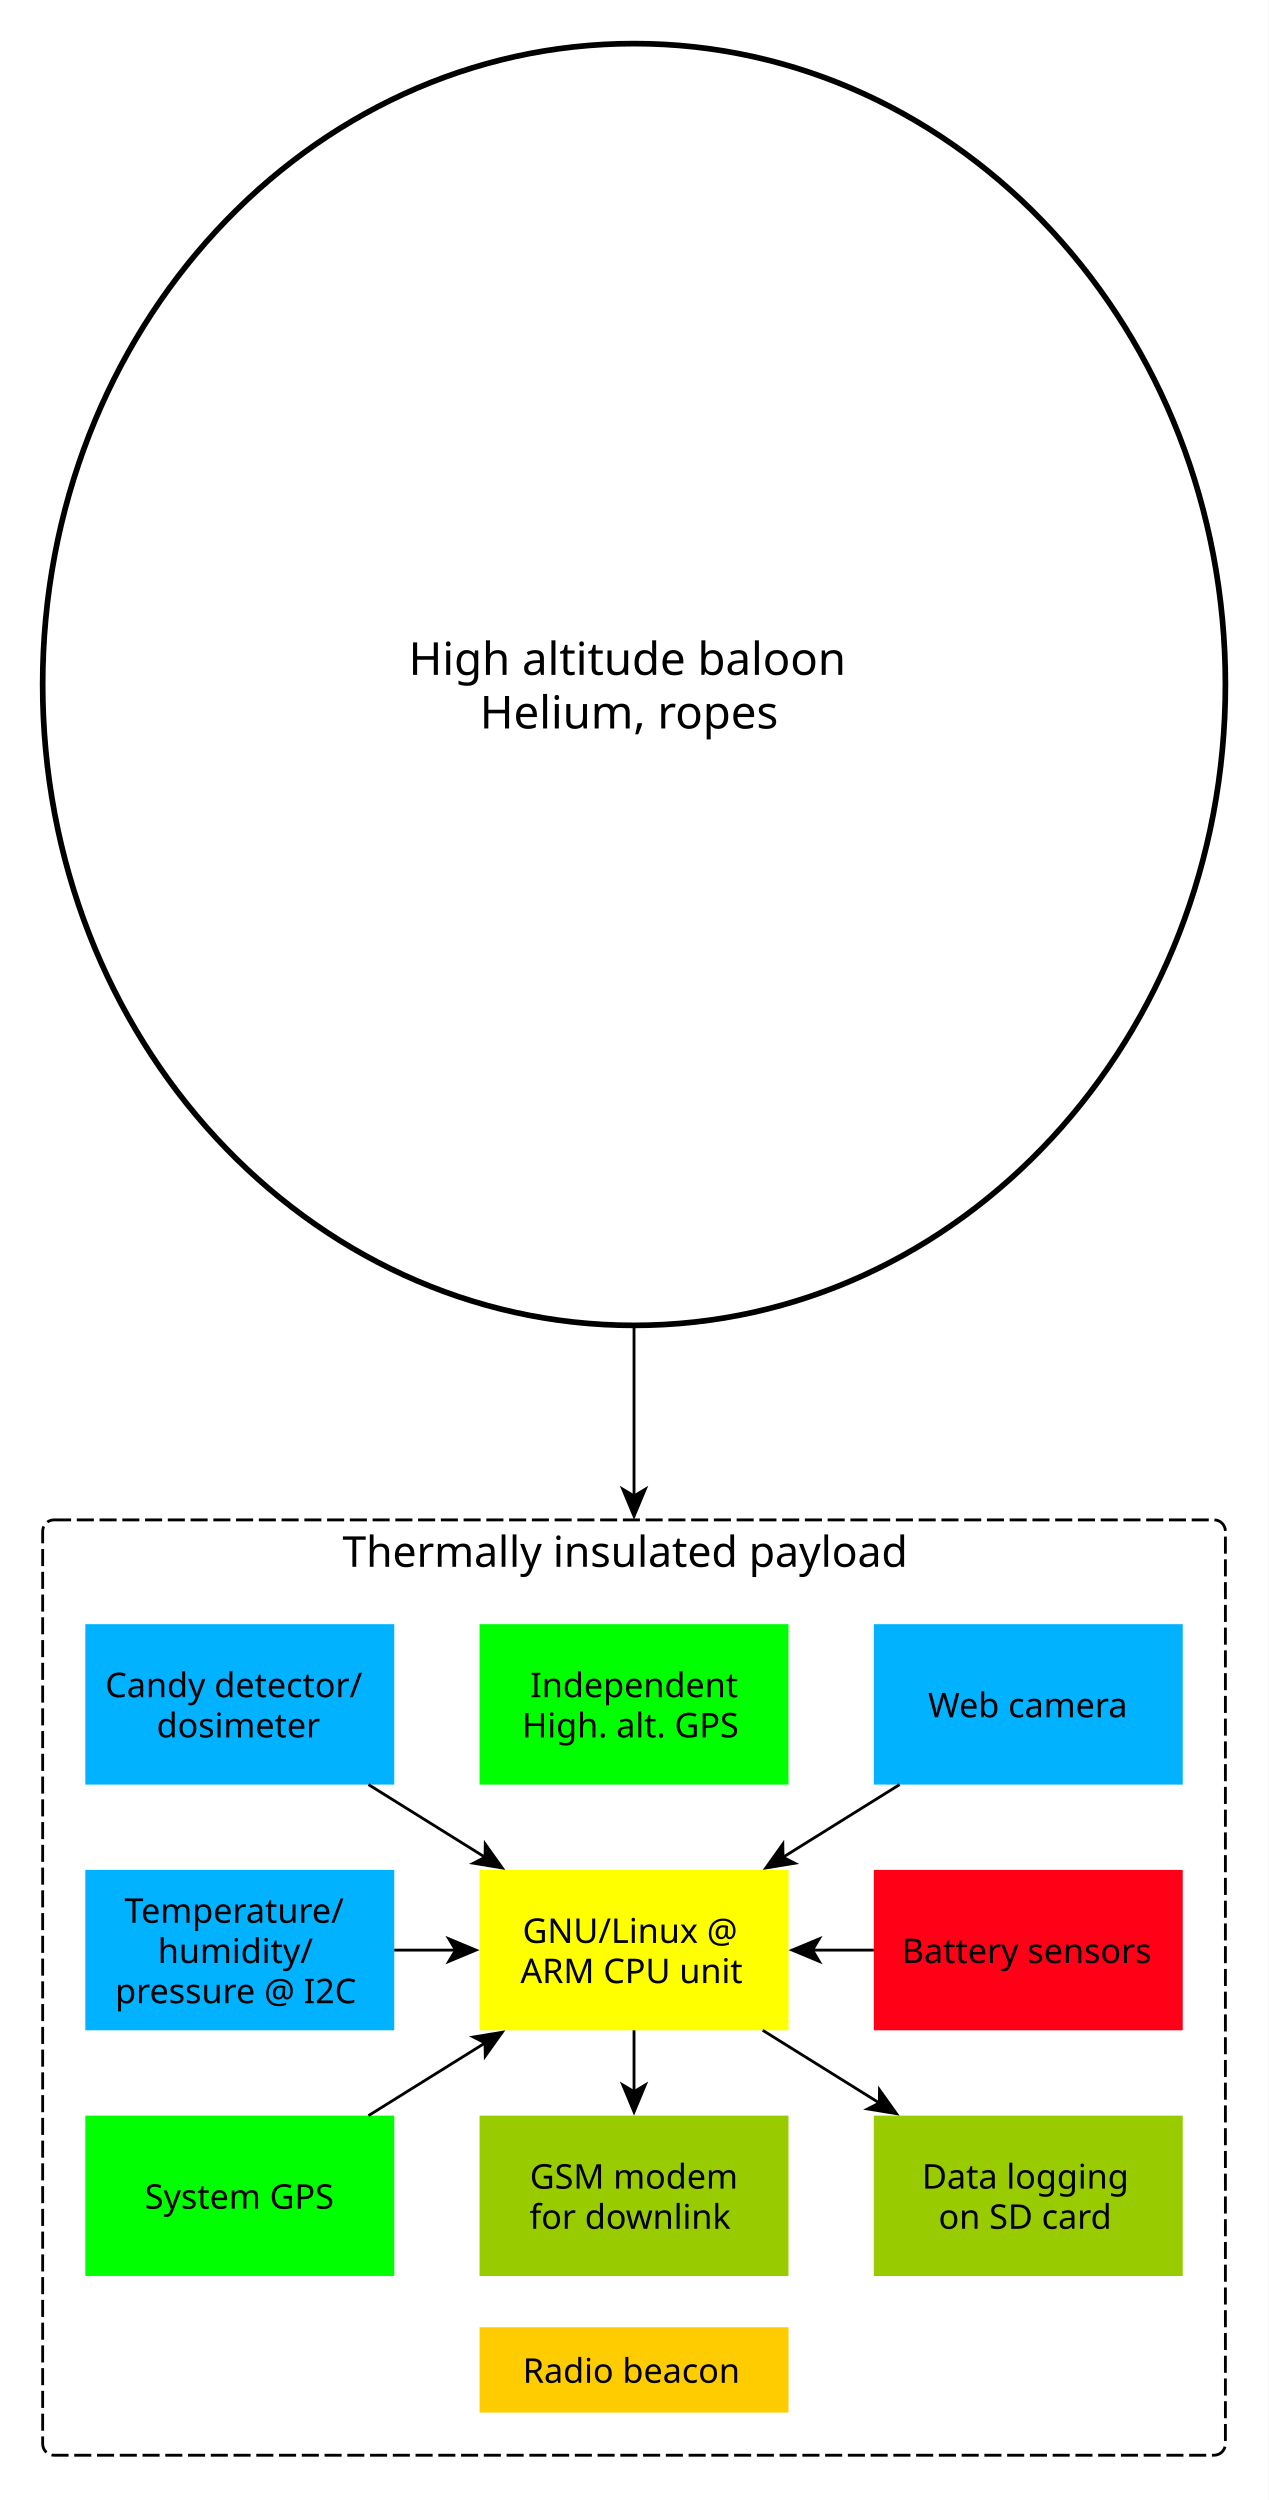
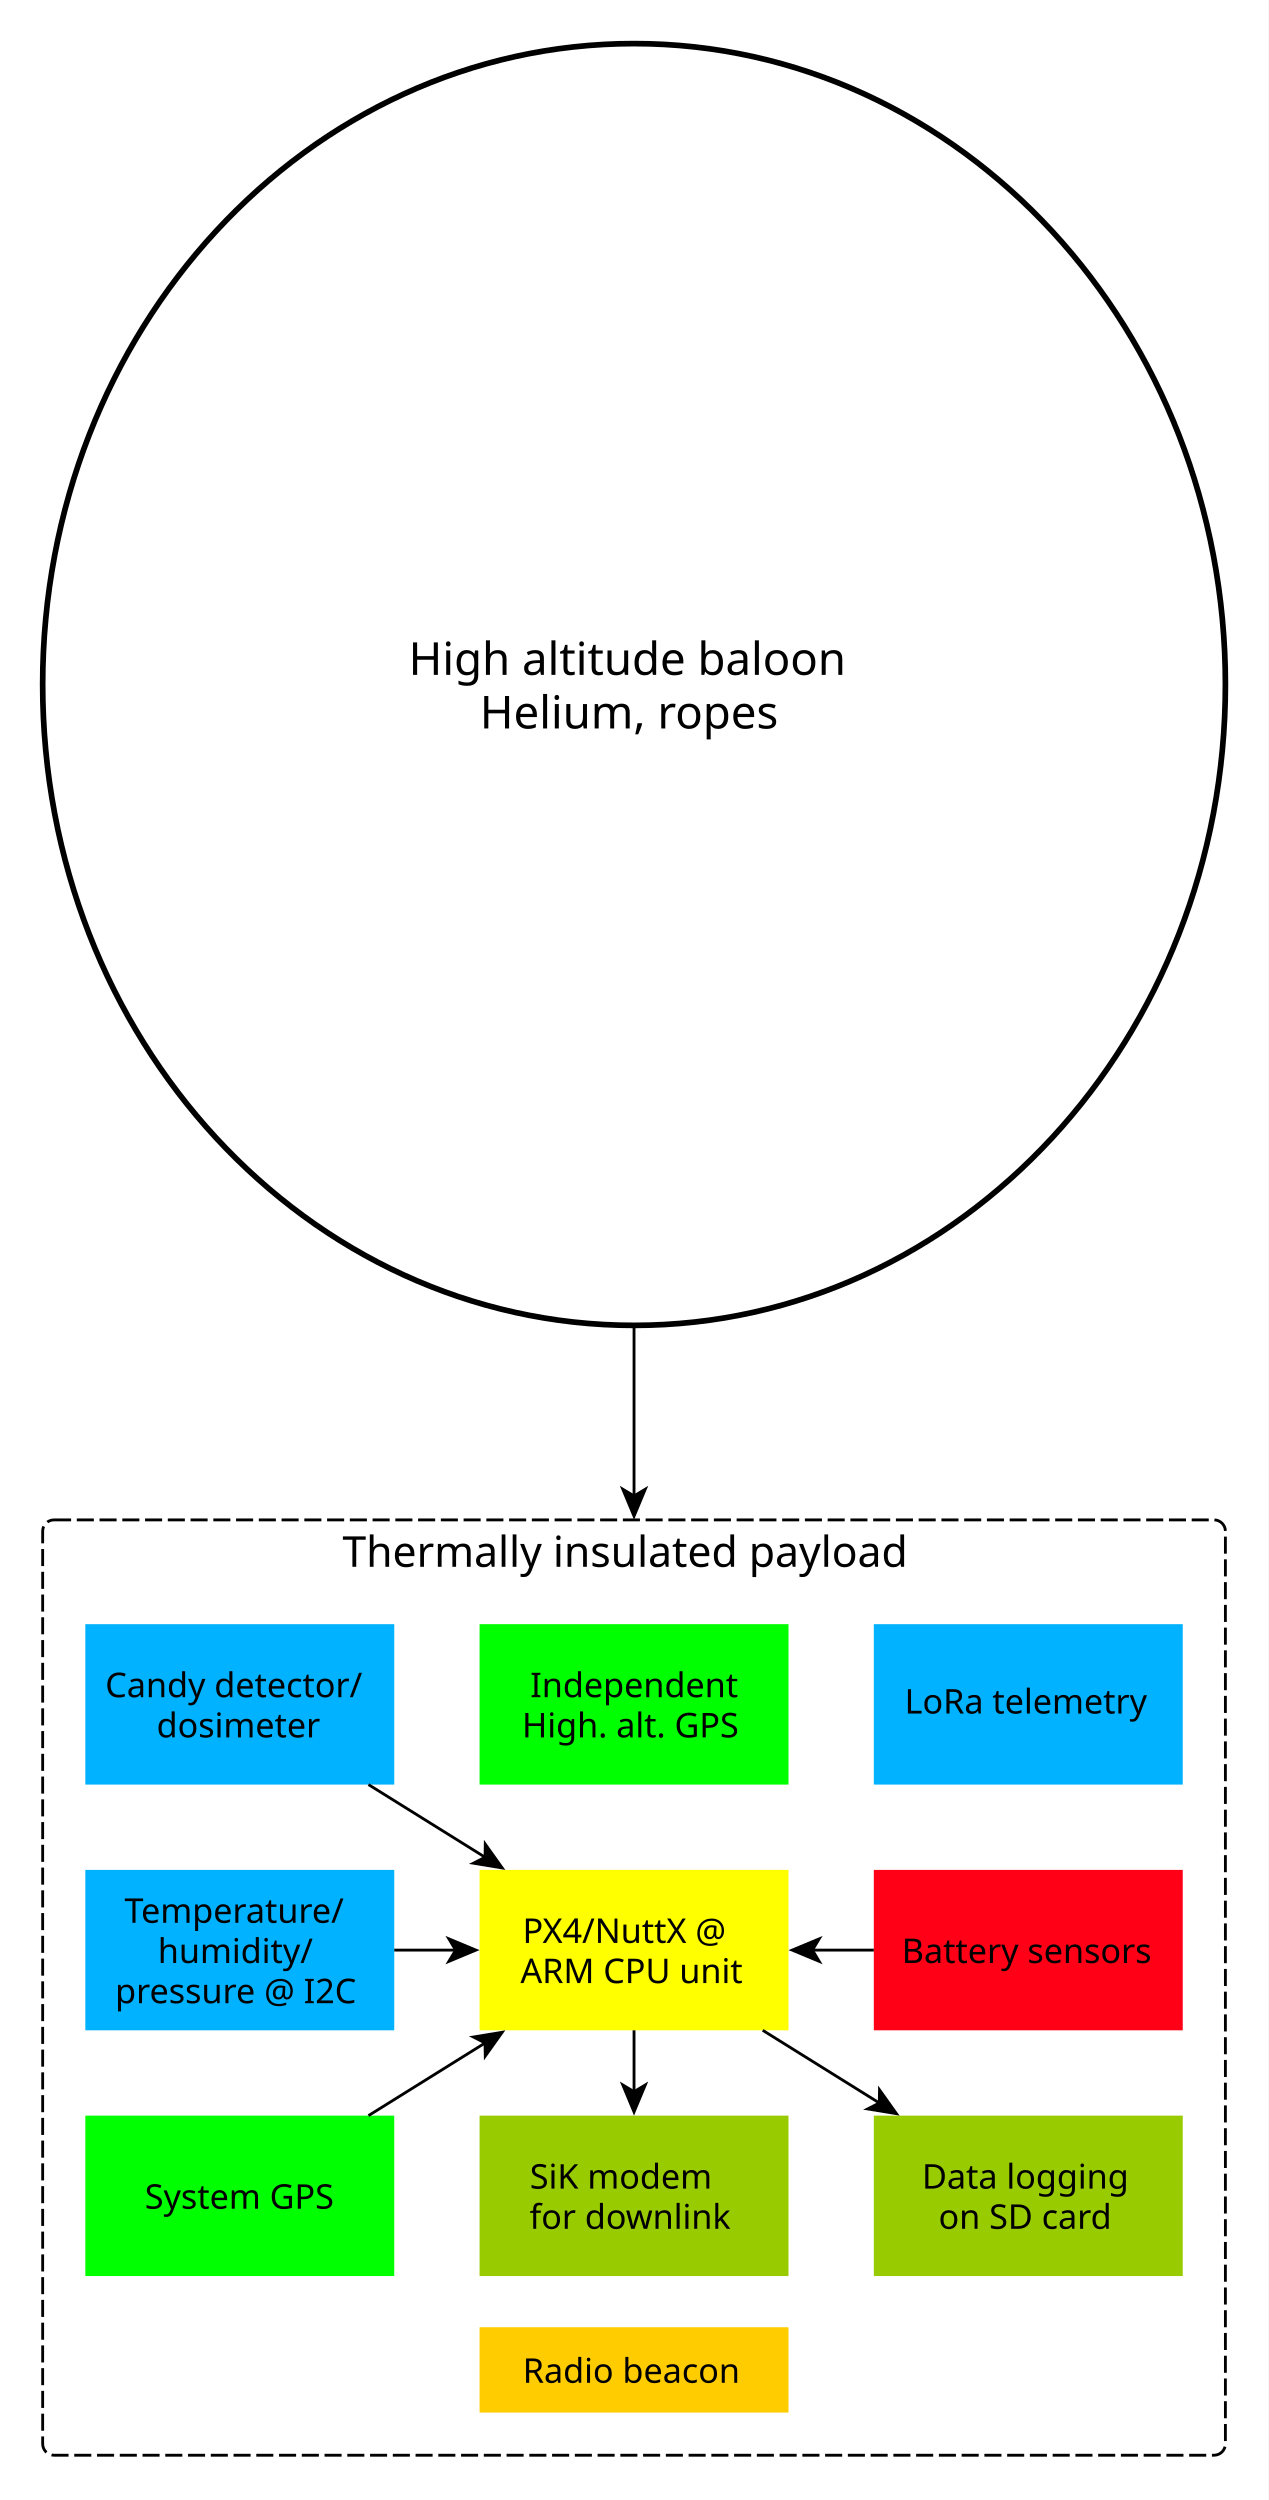
- <svg xmlns="http://www.w3.org/2000/svg" fill-opacity="1" color-rendering="auto" color-interpolation="auto" text-rendering="auto" stroke="black" stroke-linecap="square" width="446" stroke-miterlimit="10" shape-rendering="auto" stroke-opacity="1" fill="black" stroke-dasharray="none" font-weight="normal" stroke-width="1" height="879" font-family="'Dialog'" font-style="normal" stroke-linejoin="miter" font-size="12px" stroke-dashoffset="0" image-rendering="auto">
+ <svg xmlns="http://www.w3.org/2000/svg" fill-opacity="1" color-rendering="auto" color-interpolation="auto" text-rendering="auto" stroke="black" stroke-linecap="square" width="446" stroke-miterlimit="10" shape-rendering="auto" stroke-opacity="1" fill="black" stroke-dasharray="none" font-weight="normal" stroke-width="1" height="879" font-family="'Dialog'" font-style="normal" stroke-linejoin="miter" font-size="12px" stroke-dashoffset="0" image-rendering="auto" version="1.1" id="svg154">
  <defs id="genericDefs" />
-   <g>
+   <g id="g152">
    <defs id="defs1">
      <clipPath clipPathUnits="userSpaceOnUse" id="clipPath1">
-         <path d="M0 0 L446 0 L446 879 L0 879 L0 0 Z" />
+         <path d="M0 0 L446 0 L446 879 L0 879 L0 0 Z" id="path3" />
      </clipPath>
      <clipPath clipPathUnits="userSpaceOnUse" id="clipPath2">
-         <path d="M474 -69 L920 -69 L920 810 L474 810 L474 -69 Z" />
+         <path d="M474 -69 L920 -69 L920 810 L474 810 L474 -69 Z" id="path6" />
      </clipPath>
    </defs>
-     <g fill="white" text-rendering="geometricPrecision" shape-rendering="geometricPrecision" transform="translate(-474,69)" stroke="white">
-       <rect x="474" width="446" height="879" y="-69" clip-path="url(#clipPath2)" stroke="none" />
+     <g fill="white" text-rendering="geometricPrecision" shape-rendering="geometricPrecision" transform="translate(-474,69)" stroke="white" id="g12">
+       <rect x="474" width="446" height="879" y="-69" clip-path="url(#clipPath2)" stroke="none" id="rect10" />
    </g>
-     <g font-size="16px" stroke-linecap="butt" transform="matrix(1,0,0,1,-474,69)" text-rendering="geometricPrecision" font-family="sans-serif" shape-rendering="geometricPrecision" stroke-miterlimit="1.45">
-       <text x="617.676" xml:space="preserve" y="168.292" clip-path="url(#clipPath2)" stroke="none">High altitude baloon</text>
-       <text x="642.711" xml:space="preserve" y="187.135" clip-path="url(#clipPath2)" stroke="none">Helium, ropes</text>
-       <ellipse clip-path="url(#clipPath2)" fill="none" rx="207.926" cx="696.926" ry="225.333" cy="171.667" stroke-width="2" />
-       <text x="594.405" xml:space="preserve" font-size="15px" y="481.896" clip-path="url(#clipPath2)" stroke="none">Thermally insulated payload</text>
-       <rect x="489" y="465.394" clip-path="url(#clipPath2)" fill="none" width="415.852" stroke-dasharray="6,2" rx="4" ry="4" height="328.861" />
+     <g font-size="16px" stroke-linecap="butt" transform="matrix(1,0,0,1,-474,69)" text-rendering="geometricPrecision" font-family="sans-serif" shape-rendering="geometricPrecision" stroke-miterlimit="1.45" id="g24">
+       <text x="617.676" xml:space="preserve" y="168.292" clip-path="url(#clipPath2)" stroke="none" id="text14">High altitude baloon</text>
+       <text x="642.711" xml:space="preserve" y="187.135" clip-path="url(#clipPath2)" stroke="none" id="text16">Helium, ropes</text>
+       <ellipse clip-path="url(#clipPath2)" fill="none" rx="207.926" cx="696.926" ry="225.333" cy="171.667" stroke-width="2" id="ellipse18" />
+       <text x="594.405" xml:space="preserve" font-size="15px" y="481.896" clip-path="url(#clipPath2)" stroke="none" id="text20">Thermally insulated payload</text>
+       <rect x="489" y="465.394" clip-path="url(#clipPath2)" fill="none" width="415.852" stroke-dasharray="6,2" rx="4" ry="4" height="328.861" id="rect22" />
    </g>
-     <g fill="rgb(153,204,0)" text-rendering="geometricPrecision" shape-rendering="geometricPrecision" transform="matrix(1,0,0,1,-474,69)" stroke="rgb(153,204,0)">
-       <rect x="781.234" width="108.617" height="56.398" y="674.857" clip-path="url(#clipPath2)" stroke="none" />
+     <g fill="rgb(153,204,0)" text-rendering="geometricPrecision" shape-rendering="geometricPrecision" transform="matrix(1,0,0,1,-474,69)" stroke="rgb(153,204,0)" id="g28">
+       <rect x="781.234" width="108.617" height="56.398" y="674.857" clip-path="url(#clipPath2)" stroke="none" id="rect26" />
    </g>
-     <g text-rendering="geometricPrecision" stroke-miterlimit="1.45" shape-rendering="geometricPrecision" font-family="sans-serif" transform="matrix(1,0,0,1,-474,69)" stroke-linecap="butt">
-       <text x="798.178" xml:space="preserve" y="700.525" clip-path="url(#clipPath2)" stroke="none">Data logging</text>
-       <text x="803.993" xml:space="preserve" y="714.658" clip-path="url(#clipPath2)" stroke="none">on SD card</text>
+     <g text-rendering="geometricPrecision" stroke-miterlimit="1.45" shape-rendering="geometricPrecision" font-family="sans-serif" transform="matrix(1,0,0,1,-474,69)" stroke-linecap="butt" id="g34">
+       <text x="798.178" xml:space="preserve" y="700.525" clip-path="url(#clipPath2)" stroke="none" id="text30">Data logging</text>
+       <text x="803.993" xml:space="preserve" y="714.658" clip-path="url(#clipPath2)" id="text32" style="stroke:none">on SD card</text>
    </g>
-     <g fill="rgb(153,204,0)" text-rendering="geometricPrecision" shape-rendering="geometricPrecision" transform="matrix(1,0,0,1,-474,69)" stroke="rgb(153,204,0)">
-       <rect x="642.617" width="108.617" height="56.398" y="674.857" clip-path="url(#clipPath2)" stroke="none" />
+     <g fill="rgb(153,204,0)" text-rendering="geometricPrecision" shape-rendering="geometricPrecision" transform="matrix(1,0,0,1,-474,69)" stroke="rgb(153,204,0)" id="g38">
+       <rect x="642.617" width="108.617" height="56.398" y="674.857" clip-path="url(#clipPath2)" stroke="none" id="rect36" />
    </g>
-     <g text-rendering="geometricPrecision" stroke-miterlimit="1.45" shape-rendering="geometricPrecision" font-family="sans-serif" transform="matrix(1,0,0,1,-474,69)" stroke-linecap="butt">
-       <text x="660.284" xml:space="preserve" y="700.525" clip-path="url(#clipPath2)" stroke="none">GSM modem</text>
-       <text x="660.173" xml:space="preserve" y="714.658" clip-path="url(#clipPath2)" stroke="none">for downlink</text>
+     <g text-rendering="geometricPrecision" stroke-miterlimit="1.45" shape-rendering="geometricPrecision" font-family="sans-serif" transform="matrix(1,0,0,1,-474,69)" stroke-linecap="butt" id="g44">
+       <text x="660.284" xml:space="preserve" y="700.525" clip-path="url(#clipPath2)" id="text40" style="stroke:none">SiK modem</text>
+       <text x="660.173" xml:space="preserve" y="714.658" clip-path="url(#clipPath2)" stroke="none" id="text42">for downlink</text>
    </g>
-     <g fill="rgb(0,178,255)" text-rendering="geometricPrecision" shape-rendering="geometricPrecision" transform="matrix(1,0,0,1,-474,69)" stroke="rgb(0,178,255)">
-       <rect x="504" width="108.617" height="56.398" y="502.06" clip-path="url(#clipPath2)" stroke="none" />
+     <g fill="rgb(0,178,255)" text-rendering="geometricPrecision" shape-rendering="geometricPrecision" transform="matrix(1,0,0,1,-474,69)" stroke="rgb(0,178,255)" id="g48">
+       <rect x="504" width="108.617" height="56.398" y="502.06" clip-path="url(#clipPath2)" stroke="none" id="rect46" />
    </g>
-     <g text-rendering="geometricPrecision" stroke-miterlimit="1.45" shape-rendering="geometricPrecision" font-family="sans-serif" transform="matrix(1,0,0,1,-474,69)" stroke-linecap="butt">
-       <text x="511" xml:space="preserve" y="527.728" clip-path="url(#clipPath2)" stroke="none">Candy detector/</text>
-       <text x="529.067" xml:space="preserve" y="541.861" clip-path="url(#clipPath2)" stroke="none">dosimeter</text>
+     <g text-rendering="geometricPrecision" stroke-miterlimit="1.45" shape-rendering="geometricPrecision" font-family="sans-serif" transform="matrix(1,0,0,1,-474,69)" stroke-linecap="butt" id="g54">
+       <text x="511" xml:space="preserve" y="527.728" clip-path="url(#clipPath2)" stroke="none" id="text50">Candy detector/</text>
+       <text x="529.067" xml:space="preserve" y="541.861" clip-path="url(#clipPath2)" stroke="none" id="text52">dosimeter</text>
    </g>
-     <g fill="rgb(0,178,255)" text-rendering="geometricPrecision" shape-rendering="geometricPrecision" transform="matrix(1,0,0,1,-474,69)" stroke="rgb(0,178,255)">
-       <rect x="781.234" width="108.617" height="56.398" y="502.06" clip-path="url(#clipPath2)" stroke="none" />
+     <g fill="rgb(0,178,255)" text-rendering="geometricPrecision" shape-rendering="geometricPrecision" transform="matrix(1,0,0,1,-474,69)" stroke="rgb(0,178,255)" id="g58">
+       <rect x="781.234" width="108.617" height="56.398" y="502.06" clip-path="url(#clipPath2)" stroke="none" id="rect56" />
    </g>
-     <g text-rendering="geometricPrecision" stroke-miterlimit="1.45" shape-rendering="geometricPrecision" font-family="sans-serif" transform="matrix(1,0,0,1,-474,69)" stroke-linecap="butt">
-       <text x="800.293" xml:space="preserve" y="534.794" clip-path="url(#clipPath2)" stroke="none">Web camera</text>
+     <g stroke-miterlimit="1.45" transform="translate(-482.2302,67.68316)" id="g62" style="font-family:sans-serif;stroke-linecap:butt;stroke-miterlimit:1.45;shape-rendering:geometricPrecision;text-rendering:geometricPrecision">
+       <text x="800.293" xml:space="preserve" y="534.794" clip-path="url(#clipPath2)" id="text60" style="stroke:none">LoRa telemetry</text>
    </g>
-     <g fill="rgb(0,178,255)" text-rendering="geometricPrecision" shape-rendering="geometricPrecision" transform="matrix(1,0,0,1,-474,69)" stroke="rgb(0,178,255)">
-       <rect x="504" width="108.617" height="56.398" y="588.458" clip-path="url(#clipPath2)" stroke="none" />
+     <g fill="rgb(0,178,255)" text-rendering="geometricPrecision" shape-rendering="geometricPrecision" transform="matrix(1,0,0,1,-474,69)" stroke="rgb(0,178,255)" id="g66">
+       <rect x="504" width="108.617" height="56.398" y="588.458" clip-path="url(#clipPath2)" stroke="none" id="rect64" />
    </g>
-     <g text-rendering="geometricPrecision" stroke-miterlimit="1.45" shape-rendering="geometricPrecision" font-family="sans-serif" transform="matrix(1,0,0,1,-474,69)" stroke-linecap="butt">
-       <text x="517.77" xml:space="preserve" y="607.06" clip-path="url(#clipPath2)" stroke="none">Temperature/</text>
-       <text x="529.489" xml:space="preserve" y="621.193" clip-path="url(#clipPath2)" stroke="none">humidity/</text>
-       <text x="514.475" xml:space="preserve" y="635.326" clip-path="url(#clipPath2)" stroke="none">pressure @ I2C</text>
+     <g text-rendering="geometricPrecision" stroke-miterlimit="1.45" shape-rendering="geometricPrecision" font-family="sans-serif" transform="matrix(1,0,0,1,-474,69)" stroke-linecap="butt" id="g74">
+       <text x="517.77" xml:space="preserve" y="607.06" clip-path="url(#clipPath2)" stroke="none" id="text68">Temperature/</text>
+       <text x="529.489" xml:space="preserve" y="621.193" clip-path="url(#clipPath2)" stroke="none" id="text70">humidity/</text>
+       <text x="514.475" xml:space="preserve" y="635.326" clip-path="url(#clipPath2)" stroke="none" id="text72">pressure @ I2C</text>
    </g>
-     <g fill="lime" text-rendering="geometricPrecision" shape-rendering="geometricPrecision" transform="matrix(1,0,0,1,-474,69)" stroke="lime">
-       <rect x="504" width="108.617" height="56.398" y="674.857" clip-path="url(#clipPath2)" stroke="none" />
+     <g fill="lime" text-rendering="geometricPrecision" shape-rendering="geometricPrecision" transform="matrix(1,0,0,1,-474,69)" stroke="lime" id="g78">
+       <rect x="504" width="108.617" height="56.398" y="674.857" clip-path="url(#clipPath2)" stroke="none" id="rect76" />
    </g>
-     <g text-rendering="geometricPrecision" stroke-miterlimit="1.45" shape-rendering="geometricPrecision" font-family="sans-serif" transform="matrix(1,0,0,1,-474,69)" stroke-linecap="butt">
-       <text x="524.913" xml:space="preserve" y="707.591" clip-path="url(#clipPath2)" stroke="none">System GPS</text>
+     <g text-rendering="geometricPrecision" stroke-miterlimit="1.45" shape-rendering="geometricPrecision" font-family="sans-serif" transform="matrix(1,0,0,1,-474,69)" stroke-linecap="butt" id="g82">
+       <text x="524.913" xml:space="preserve" y="707.591" clip-path="url(#clipPath2)" stroke="none" id="text80">System GPS</text>
    </g>
-     <g fill="lime" text-rendering="geometricPrecision" shape-rendering="geometricPrecision" transform="matrix(1,0,0,1,-474,69)" stroke="lime">
-       <rect x="642.617" width="108.617" height="56.398" y="502.06" clip-path="url(#clipPath2)" stroke="none" />
+     <g fill="lime" text-rendering="geometricPrecision" shape-rendering="geometricPrecision" transform="matrix(1,0,0,1,-474,69)" stroke="lime" id="g86">
+       <rect x="642.617" width="108.617" height="56.398" y="502.06" clip-path="url(#clipPath2)" stroke="none" id="rect84" />
    </g>
-     <g text-rendering="geometricPrecision" stroke-miterlimit="1.45" shape-rendering="geometricPrecision" font-family="sans-serif" transform="matrix(1,0,0,1,-474,69)" stroke-linecap="butt">
-       <text x="660.425" xml:space="preserve" y="527.728" clip-path="url(#clipPath2)" stroke="none">Independent</text>
-       <text x="657.548" xml:space="preserve" y="541.861" clip-path="url(#clipPath2)" stroke="none">High. alt. GPS</text>
+     <g text-rendering="geometricPrecision" stroke-miterlimit="1.45" shape-rendering="geometricPrecision" font-family="sans-serif" transform="matrix(1,0,0,1,-474,69)" stroke-linecap="butt" id="g92">
+       <text x="660.425" xml:space="preserve" y="527.728" clip-path="url(#clipPath2)" stroke="none" id="text88">Independent</text>
+       <text x="657.548" xml:space="preserve" y="541.861" clip-path="url(#clipPath2)" stroke="none" id="text90">High. alt. GPS</text>
    </g>
-     <g fill="rgb(255,0,23)" text-rendering="geometricPrecision" shape-rendering="geometricPrecision" transform="matrix(1,0,0,1,-474,69)" stroke="rgb(255,0,23)">
-       <rect x="781.234" width="108.617" height="56.398" y="588.458" clip-path="url(#clipPath2)" stroke="none" />
+     <g fill="rgb(255,0,23)" text-rendering="geometricPrecision" shape-rendering="geometricPrecision" transform="matrix(1,0,0,1,-474,69)" stroke="rgb(255,0,23)" id="g96">
+       <rect x="781.234" width="108.617" height="56.398" y="588.458" clip-path="url(#clipPath2)" stroke="none" id="rect94" />
    </g>
-     <g text-rendering="geometricPrecision" stroke-miterlimit="1.45" shape-rendering="geometricPrecision" font-family="sans-serif" transform="matrix(1,0,0,1,-474,69)" stroke-linecap="butt">
-       <text x="791.076" xml:space="preserve" y="621.193" clip-path="url(#clipPath2)" stroke="none">Battery sensors</text>
+     <g text-rendering="geometricPrecision" stroke-miterlimit="1.45" shape-rendering="geometricPrecision" font-family="sans-serif" transform="matrix(1,0,0,1,-474,69)" stroke-linecap="butt" id="g100">
+       <text x="791.076" xml:space="preserve" y="621.193" clip-path="url(#clipPath2)" stroke="none" id="text98">Battery sensors</text>
    </g>
-     <g fill="yellow" text-rendering="geometricPrecision" shape-rendering="geometricPrecision" transform="matrix(1,0,0,1,-474,69)" stroke="yellow">
-       <rect x="642.617" width="108.617" height="56.398" y="588.458" clip-path="url(#clipPath2)" stroke="none" />
+     <g fill="yellow" text-rendering="geometricPrecision" shape-rendering="geometricPrecision" transform="matrix(1,0,0,1,-474,69)" stroke="yellow" id="g104">
+       <rect x="642.617" width="108.617" height="56.398" y="588.458" clip-path="url(#clipPath2)" stroke="none" id="rect102" />
    </g>
-     <g text-rendering="geometricPrecision" stroke-miterlimit="1.45" shape-rendering="geometricPrecision" font-family="sans-serif" transform="matrix(1,0,0,1,-474,69)" stroke-linecap="butt">
-       <text x="657.744" xml:space="preserve" y="614.126" clip-path="url(#clipPath2)" stroke="none">GNU/Linux @</text>
-       <text x="656.977" xml:space="preserve" y="628.259" clip-path="url(#clipPath2)" stroke="none">ARM CPU unit</text>
+     <g text-rendering="geometricPrecision" stroke-miterlimit="1.45" shape-rendering="geometricPrecision" font-family="sans-serif" transform="matrix(1,0,0,1,-474,69)" stroke-linecap="butt" id="g110">
+       <text x="657.744" xml:space="preserve" y="614.126" clip-path="url(#clipPath2)" id="text106" style="stroke:none">PX4/NuttX @</text>
+       <text x="656.977" xml:space="preserve" y="628.259" clip-path="url(#clipPath2)" stroke="none" id="text108">ARM CPU unit</text>
    </g>
-     <g fill="rgb(255,204,0)" text-rendering="geometricPrecision" shape-rendering="geometricPrecision" transform="matrix(1,0,0,1,-474,69)" stroke="rgb(255,204,0)">
-       <rect x="642.617" width="108.617" height="30" y="749.255" clip-path="url(#clipPath2)" stroke="none" />
+     <g fill="rgb(255,204,0)" text-rendering="geometricPrecision" shape-rendering="geometricPrecision" transform="matrix(1,0,0,1,-474,69)" stroke="rgb(255,204,0)" id="g114">
+       <rect x="642.617" width="108.617" height="30" y="749.255" clip-path="url(#clipPath2)" stroke="none" id="rect112" />
    </g>
-     <g text-rendering="geometricPrecision" stroke-miterlimit="1.45" shape-rendering="geometricPrecision" font-family="sans-serif" transform="matrix(1,0,0,1,-474,69)" stroke-linecap="butt">
-       <text x="657.809" xml:space="preserve" y="768.79" clip-path="url(#clipPath2)" stroke="none">Radio beacon</text>
-       <path fill="none" d="M696.926 396.978 L696.926 412.49 L696.926 457.398" clip-path="url(#clipPath2)" />
-       <path d="M696.926 465.398 L701.926 453.398 L696.926 456.398 L691.926 453.398 Z" clip-path="url(#clipPath2)" stroke="none" />
-       <path fill="none" d="M603.551 558.458 L644.894 584.227" clip-path="url(#clipPath2)" />
-       <path d="M651.683 588.458 L644.144 577.868 L644.045 583.698 L638.855 586.354 Z" clip-path="url(#clipPath2)" stroke="none" />
-       <path fill="none" d="M790.3 558.458 L748.958 584.227" clip-path="url(#clipPath2)" />
-       <path d="M742.168 588.458 L754.997 586.354 L749.806 583.698 L749.707 577.868 Z" clip-path="url(#clipPath2)" stroke="none" />
-       <path fill="none" d="M612.617 616.658 L634.617 616.658" clip-path="url(#clipPath2)" />
-       <path d="M642.617 616.658 L630.617 611.658 L633.617 616.658 L630.617 621.658 Z" clip-path="url(#clipPath2)" stroke="none" />
-       <path fill="none" d="M603.551 674.857 L644.894 649.088" clip-path="url(#clipPath2)" />
-       <path d="M651.683 644.857 L638.855 646.961 L644.045 649.617 L644.144 655.448 Z" clip-path="url(#clipPath2)" stroke="none" />
-       <path fill="none" d="M781.234 616.658 L759.234 616.658" clip-path="url(#clipPath2)" />
-       <path d="M751.234 616.658 L763.234 621.658 L760.234 616.658 L763.234 611.658 Z" clip-path="url(#clipPath2)" stroke="none" />
-       <path fill="none" d="M696.926 644.857 L696.926 666.857" clip-path="url(#clipPath2)" />
-       <path d="M696.926 674.857 L701.926 662.857 L696.926 665.857 L691.926 662.857 Z" clip-path="url(#clipPath2)" stroke="none" />
-       <path fill="none" d="M742.168 644.857 L783.511 670.625" clip-path="url(#clipPath2)" />
-       <path d="M790.3 674.857 L782.761 664.266 L782.662 670.096 L777.472 672.753 Z" clip-path="url(#clipPath2)" stroke="none" />
+     <g text-rendering="geometricPrecision" stroke-miterlimit="1.45" shape-rendering="geometricPrecision" font-family="sans-serif" transform="matrix(1,0,0,1,-474,69)" stroke-linecap="butt" id="g150">
+       <text x="657.809" xml:space="preserve" y="768.79" clip-path="url(#clipPath2)" stroke="none" id="text116">Radio beacon</text>
+       <path fill="none" d="M696.926 396.978 L696.926 412.49 L696.926 457.398" clip-path="url(#clipPath2)" id="path118" />
+       <path d="M696.926 465.398 L701.926 453.398 L696.926 456.398 L691.926 453.398 Z" clip-path="url(#clipPath2)" stroke="none" id="path120" />
+       <path fill="none" d="M603.551 558.458 L644.894 584.227" clip-path="url(#clipPath2)" id="path122" />
+       <path d="M651.683 588.458 L644.144 577.868 L644.045 583.698 L638.855 586.354 Z" clip-path="url(#clipPath2)" stroke="none" id="path124" />
+       <path fill="none" d="M612.617 616.658 L634.617 616.658" clip-path="url(#clipPath2)" id="path130" />
+       <path d="M642.617 616.658 L630.617 611.658 L633.617 616.658 L630.617 621.658 Z" clip-path="url(#clipPath2)" stroke="none" id="path132" />
+       <path fill="none" d="M603.551 674.857 L644.894 649.088" clip-path="url(#clipPath2)" id="path134" />
+       <path d="M651.683 644.857 L638.855 646.961 L644.045 649.617 L644.144 655.448 Z" clip-path="url(#clipPath2)" stroke="none" id="path136" />
+       <path fill="none" d="M781.234 616.658 L759.234 616.658" clip-path="url(#clipPath2)" id="path138" />
+       <path d="M751.234 616.658 L763.234 621.658 L760.234 616.658 L763.234 611.658 Z" clip-path="url(#clipPath2)" stroke="none" id="path140" />
+       <path fill="none" d="M696.926 644.857 L696.926 666.857" clip-path="url(#clipPath2)" id="path142" />
+       <path d="M696.926 674.857 L701.926 662.857 L696.926 665.857 L691.926 662.857 Z" clip-path="url(#clipPath2)" stroke="none" id="path144" />
+       <path fill="none" d="M742.168 644.857 L783.511 670.625" clip-path="url(#clipPath2)" id="path146" />
+       <path d="M790.3 674.857 L782.761 664.266 L782.662 670.096 L777.472 672.753 Z" clip-path="url(#clipPath2)" stroke="none" id="path148" />
    </g>
  </g>
</svg>
